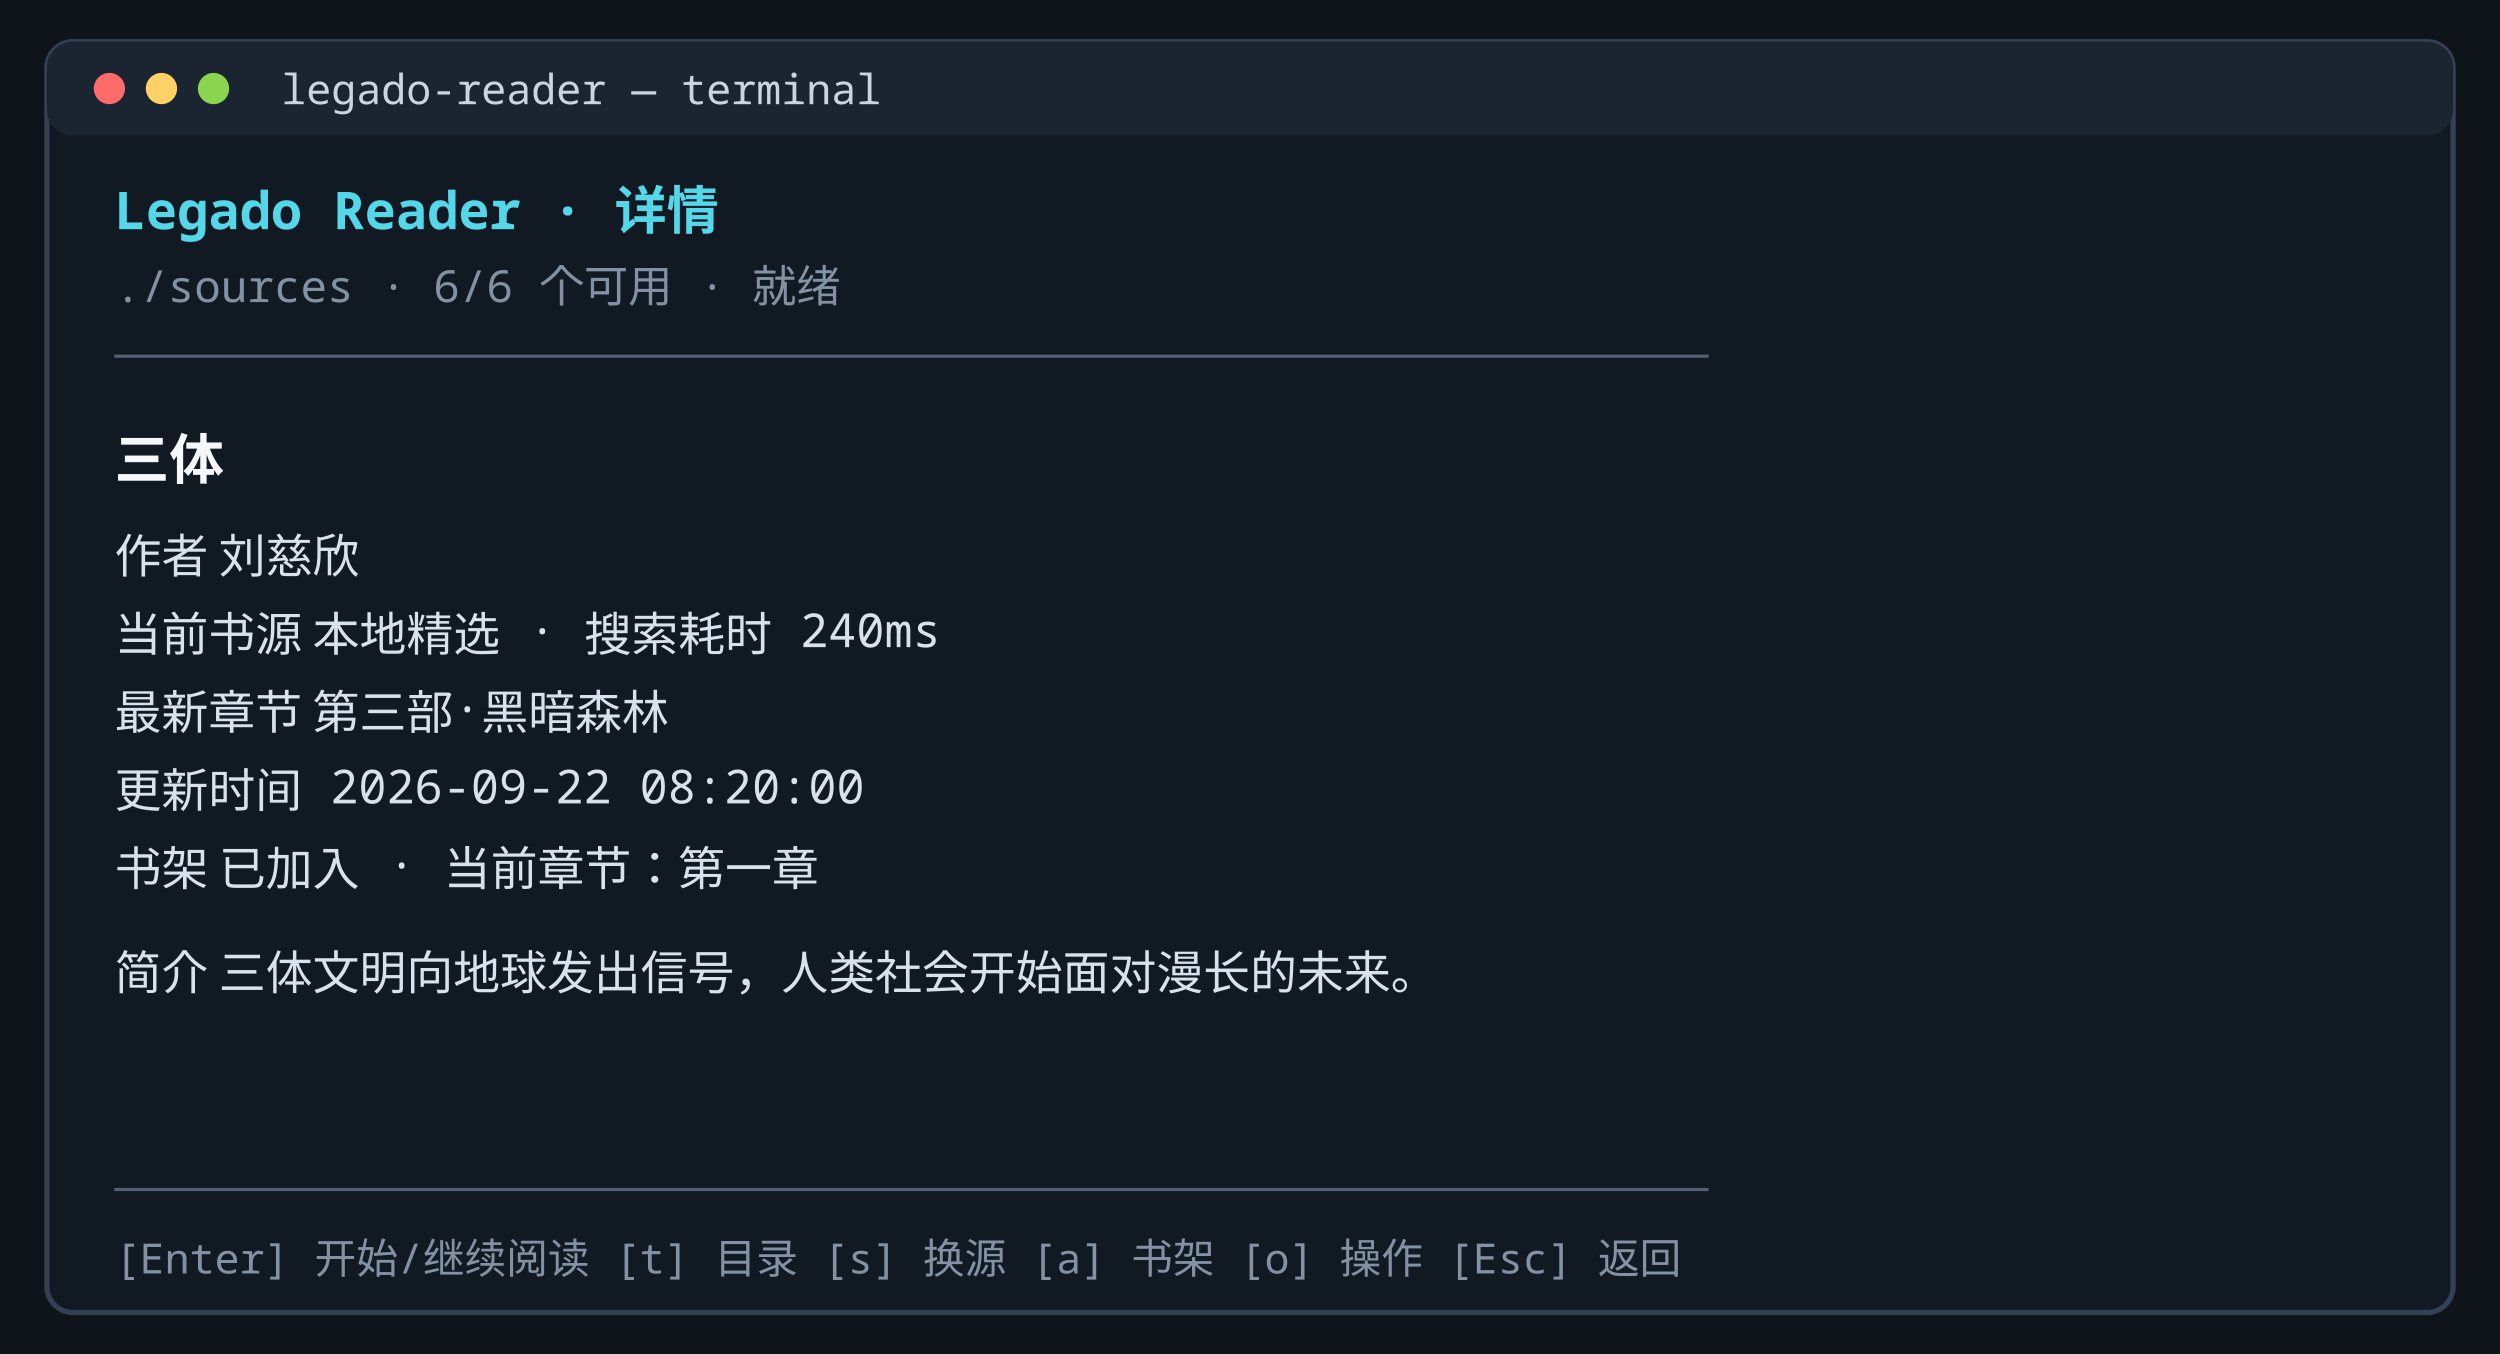
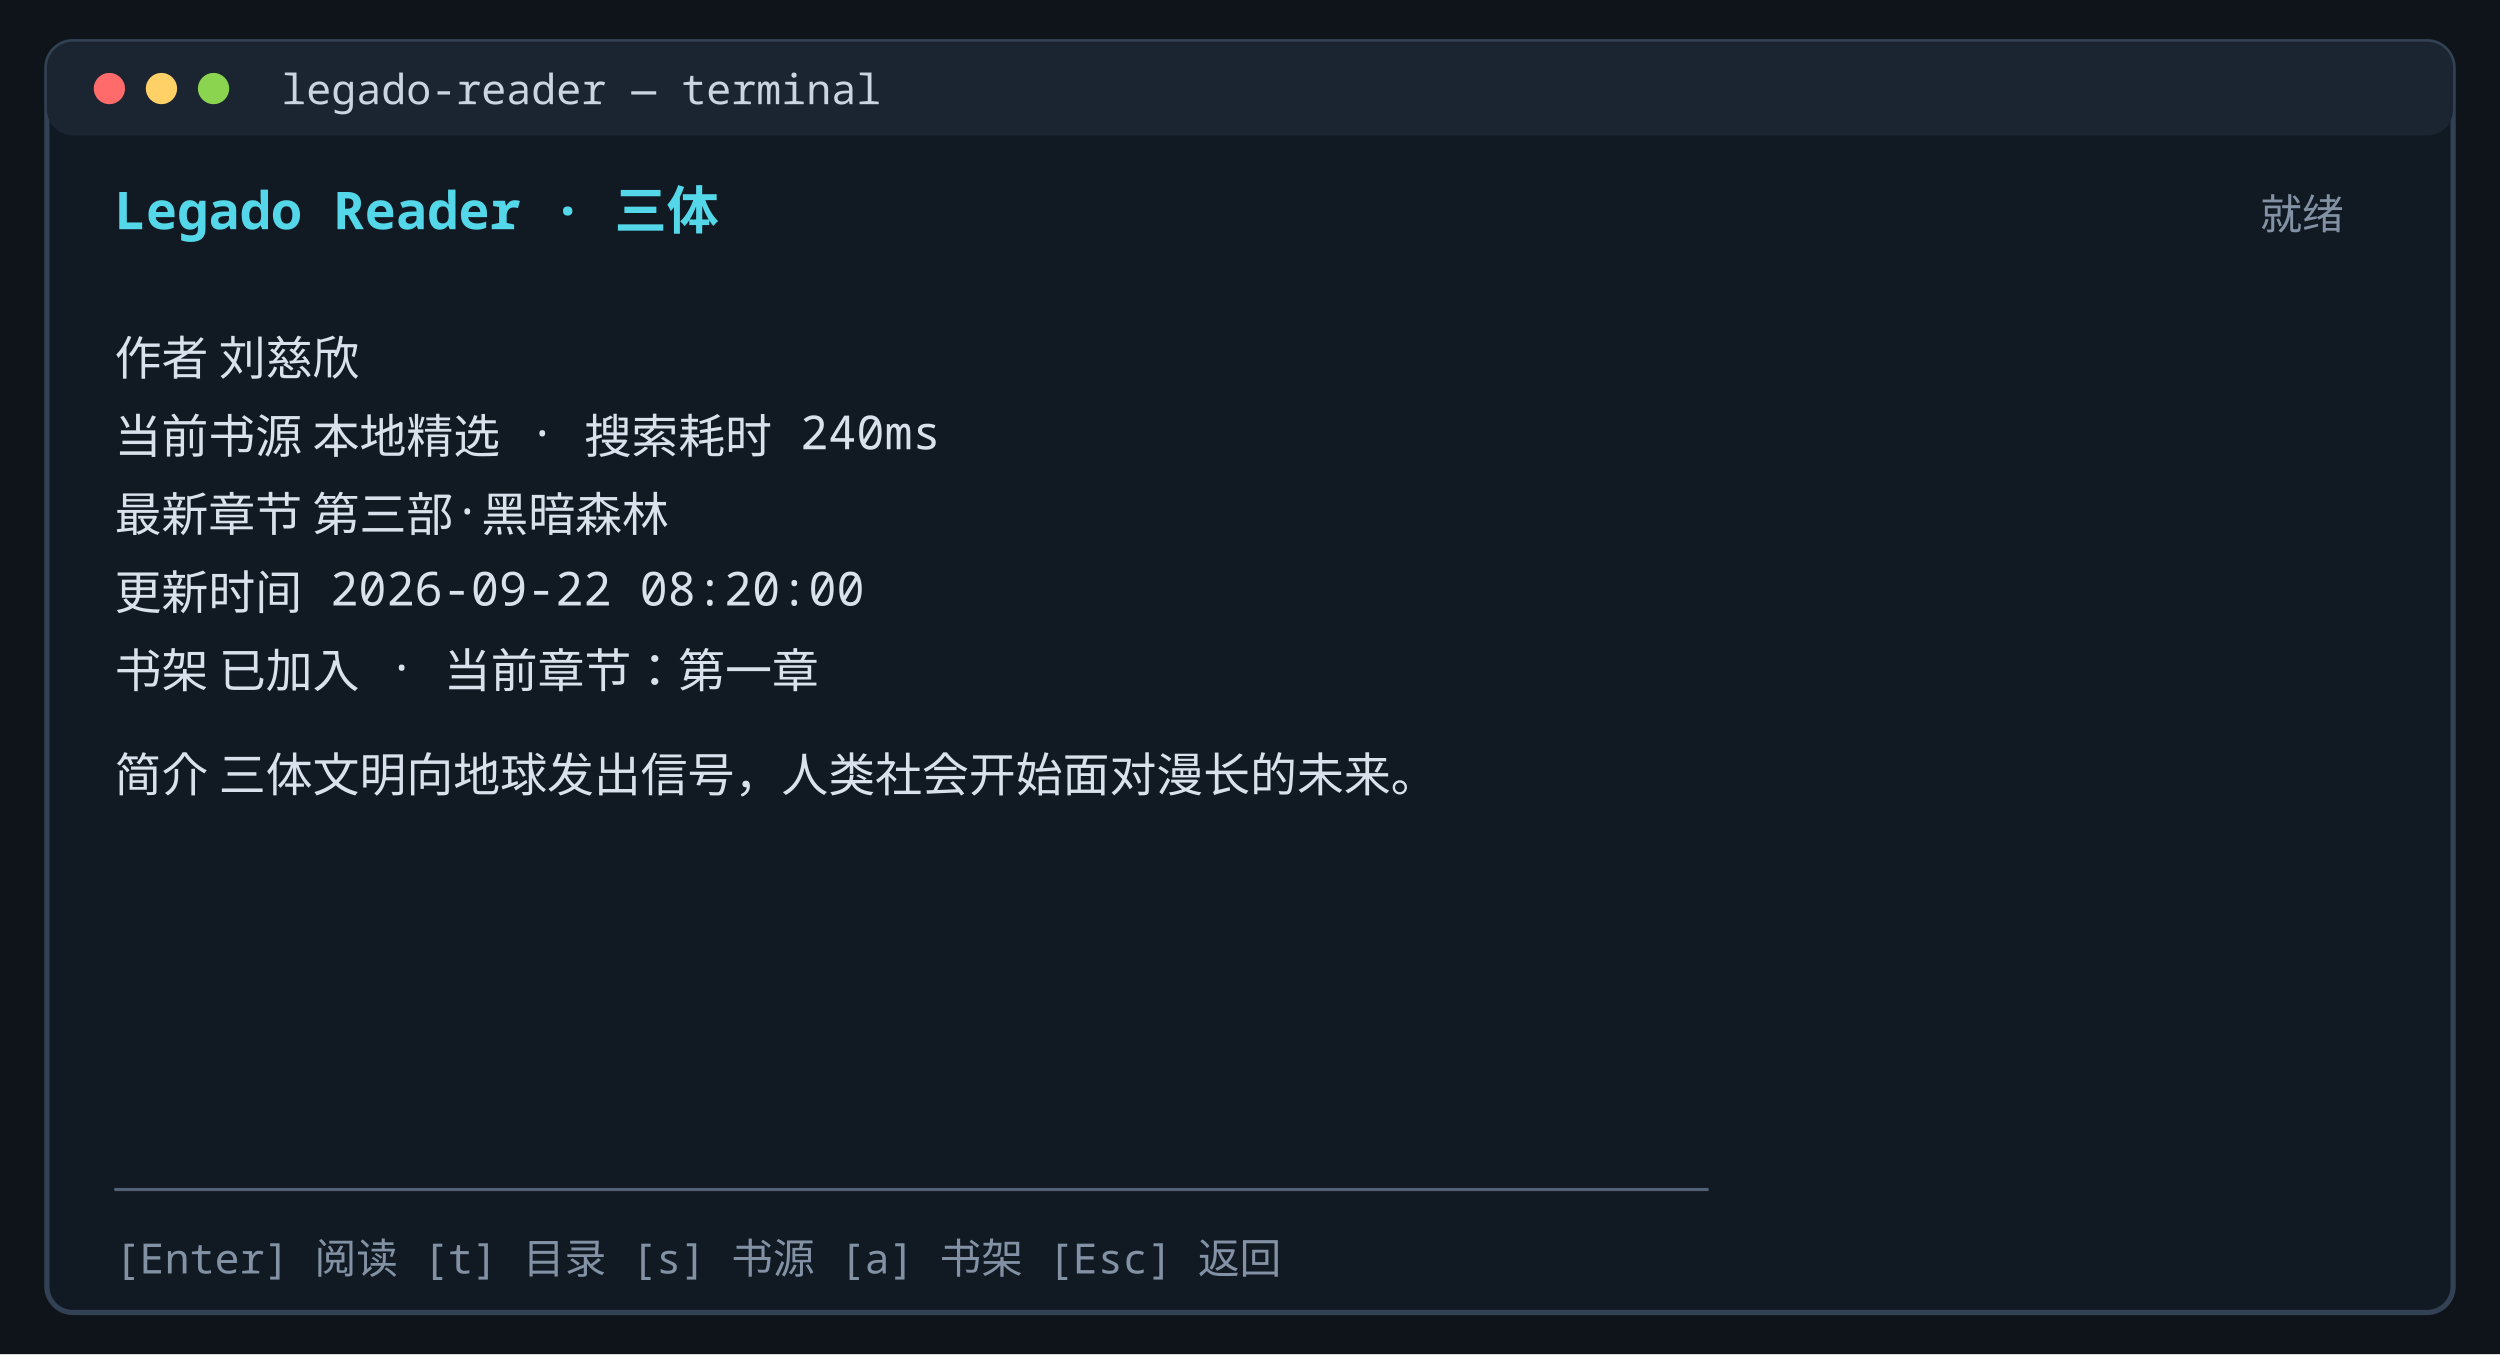
<svg xmlns="http://www.w3.org/2000/svg" width="960" height="520" viewBox="0 0 960 520" role="img" aria-labelledby="title desc">
  <rect width="960" height="520" fill="#0f141a" />
  <rect x="18" y="16" width="924" height="488" rx="10" fill="#111923" stroke="#334155" stroke-width="2" />
  <rect x="18" y="16" width="924" height="36" rx="10" fill="#1a2531" />
  <circle cx="42" cy="34" r="6" fill="#ff6b6b" />
  <circle cx="62" cy="34" r="6" fill="#ffd166" />
  <circle cx="82" cy="34" r="6" fill="#8bd450" />
  <text x="108" y="40" fill="#cbd5e1" font-family="SFMono-Regular,Menlo,Consolas,'Noto Sans Mono',monospace" font-size="16">legado-reader — terminal</text>
-   <text x="44" y="88" fill="#54d7e8" font-family="SFMono-Regular,Menlo,Consolas,'Noto Sans Mono',monospace" font-size="20" font-weight="700">Legado Reader  ·  详情</text>
-   <text x="44" y="116" fill="#8291a4" font-family="SFMono-Regular,Menlo,Consolas,'Noto Sans Mono',monospace" font-size="17">./sources · 6/6 个可用 · 就绪</text>
-   <text x="44" y="143" fill="#526274" font-family="SFMono-Regular,Menlo,Consolas,'Noto Sans Mono',monospace" font-size="17">────────────────────────────────────────────────────────────</text>
-   <text x="44" y="184" fill="#f5f7fa" font-family="SFMono-Regular,Menlo,Consolas,'Noto Sans Mono',monospace" font-size="21" font-weight="700">三体</text>
-   <text x="44" y="220" fill="#d9e2ec" font-family="SFMono-Regular,Menlo,Consolas,'Noto Sans Mono',monospace" font-size="18">作者       刘慈欣</text>
-   <text x="44" y="250" fill="#d9e2ec" font-family="SFMono-Regular,Menlo,Consolas,'Noto Sans Mono',monospace" font-size="18">当前书源   本地精选 · 搜索耗时 240ms</text>
-   <text x="44" y="280" fill="#d9e2ec" font-family="SFMono-Regular,Menlo,Consolas,'Noto Sans Mono',monospace" font-size="18">最新章节   第三部·黑暗森林</text>
-   <text x="44" y="310" fill="#d9e2ec" font-family="SFMono-Regular,Menlo,Consolas,'Noto Sans Mono',monospace" font-size="18">更新时间   2026-09-22 08:20:00</text>
-   <text x="44" y="340" fill="#d9e2ec" font-family="SFMono-Regular,Menlo,Consolas,'Noto Sans Mono',monospace" font-size="18">书架       已加入 · 当前章节：第一章</text>
-   <text x="44" y="380" fill="#d9e2ec" font-family="SFMono-Regular,Menlo,Consolas,'Noto Sans Mono',monospace" font-size="18">简介       三体文明向地球发出信号，人类社会开始面对漫长的未来。</text>
+   <text x="44" y="88" fill="#54d7e8" font-family="SFMono-Regular,Menlo,Consolas,'Noto Sans Mono',monospace" font-size="20" font-weight="700">Legado Reader  ·  三体</text>
+   <text x="900" y="88" text-anchor="end" fill="#8291a4" font-family="SFMono-Regular,Menlo,Consolas,'Noto Sans Mono',monospace" font-size="16">就绪</text>
+   <text x="44" y="144" fill="#d9e2ec" font-family="SFMono-Regular,Menlo,Consolas,'Noto Sans Mono',monospace" font-size="18">作者       刘慈欣</text>
+   <text x="44" y="174" fill="#d9e2ec" font-family="SFMono-Regular,Menlo,Consolas,'Noto Sans Mono',monospace" font-size="18">当前书源   本地精选 · 搜索耗时 240ms</text>
+   <text x="44" y="204" fill="#d9e2ec" font-family="SFMono-Regular,Menlo,Consolas,'Noto Sans Mono',monospace" font-size="18">最新章节   第三部·黑暗森林</text>
+   <text x="44" y="234" fill="#d9e2ec" font-family="SFMono-Regular,Menlo,Consolas,'Noto Sans Mono',monospace" font-size="18">更新时间   2026-09-22 08:20:00</text>
+   <text x="44" y="264" fill="#d9e2ec" font-family="SFMono-Regular,Menlo,Consolas,'Noto Sans Mono',monospace" font-size="18">书架       已加入 · 当前章节：第一章</text>
+   <text x="44" y="304" fill="#d9e2ec" font-family="SFMono-Regular,Menlo,Consolas,'Noto Sans Mono',monospace" font-size="18">简介       三体文明向地球发出信号，人类社会开始面对漫长的未来。</text>
  <text x="44" y="463" fill="#526274" font-family="SFMono-Regular,Menlo,Consolas,'Noto Sans Mono',monospace" font-size="17">────────────────────────────────────────────────────────────</text>
-   <text x="44" y="489" fill="#8291a4" font-family="SFMono-Regular,Menlo,Consolas,'Noto Sans Mono',monospace" font-size="16">[Enter] 开始/继续阅读  [t] 目录  [s] 换源  [a] 书架  [o] 操作  [Esc] 返回</text>
+   <text x="44" y="489" fill="#8291a4" font-family="SFMono-Regular,Menlo,Consolas,'Noto Sans Mono',monospace" font-size="16">[Enter] 阅读  [t] 目录  [s] 书源  [a] 书架  [Esc] 返回</text>
</svg>
